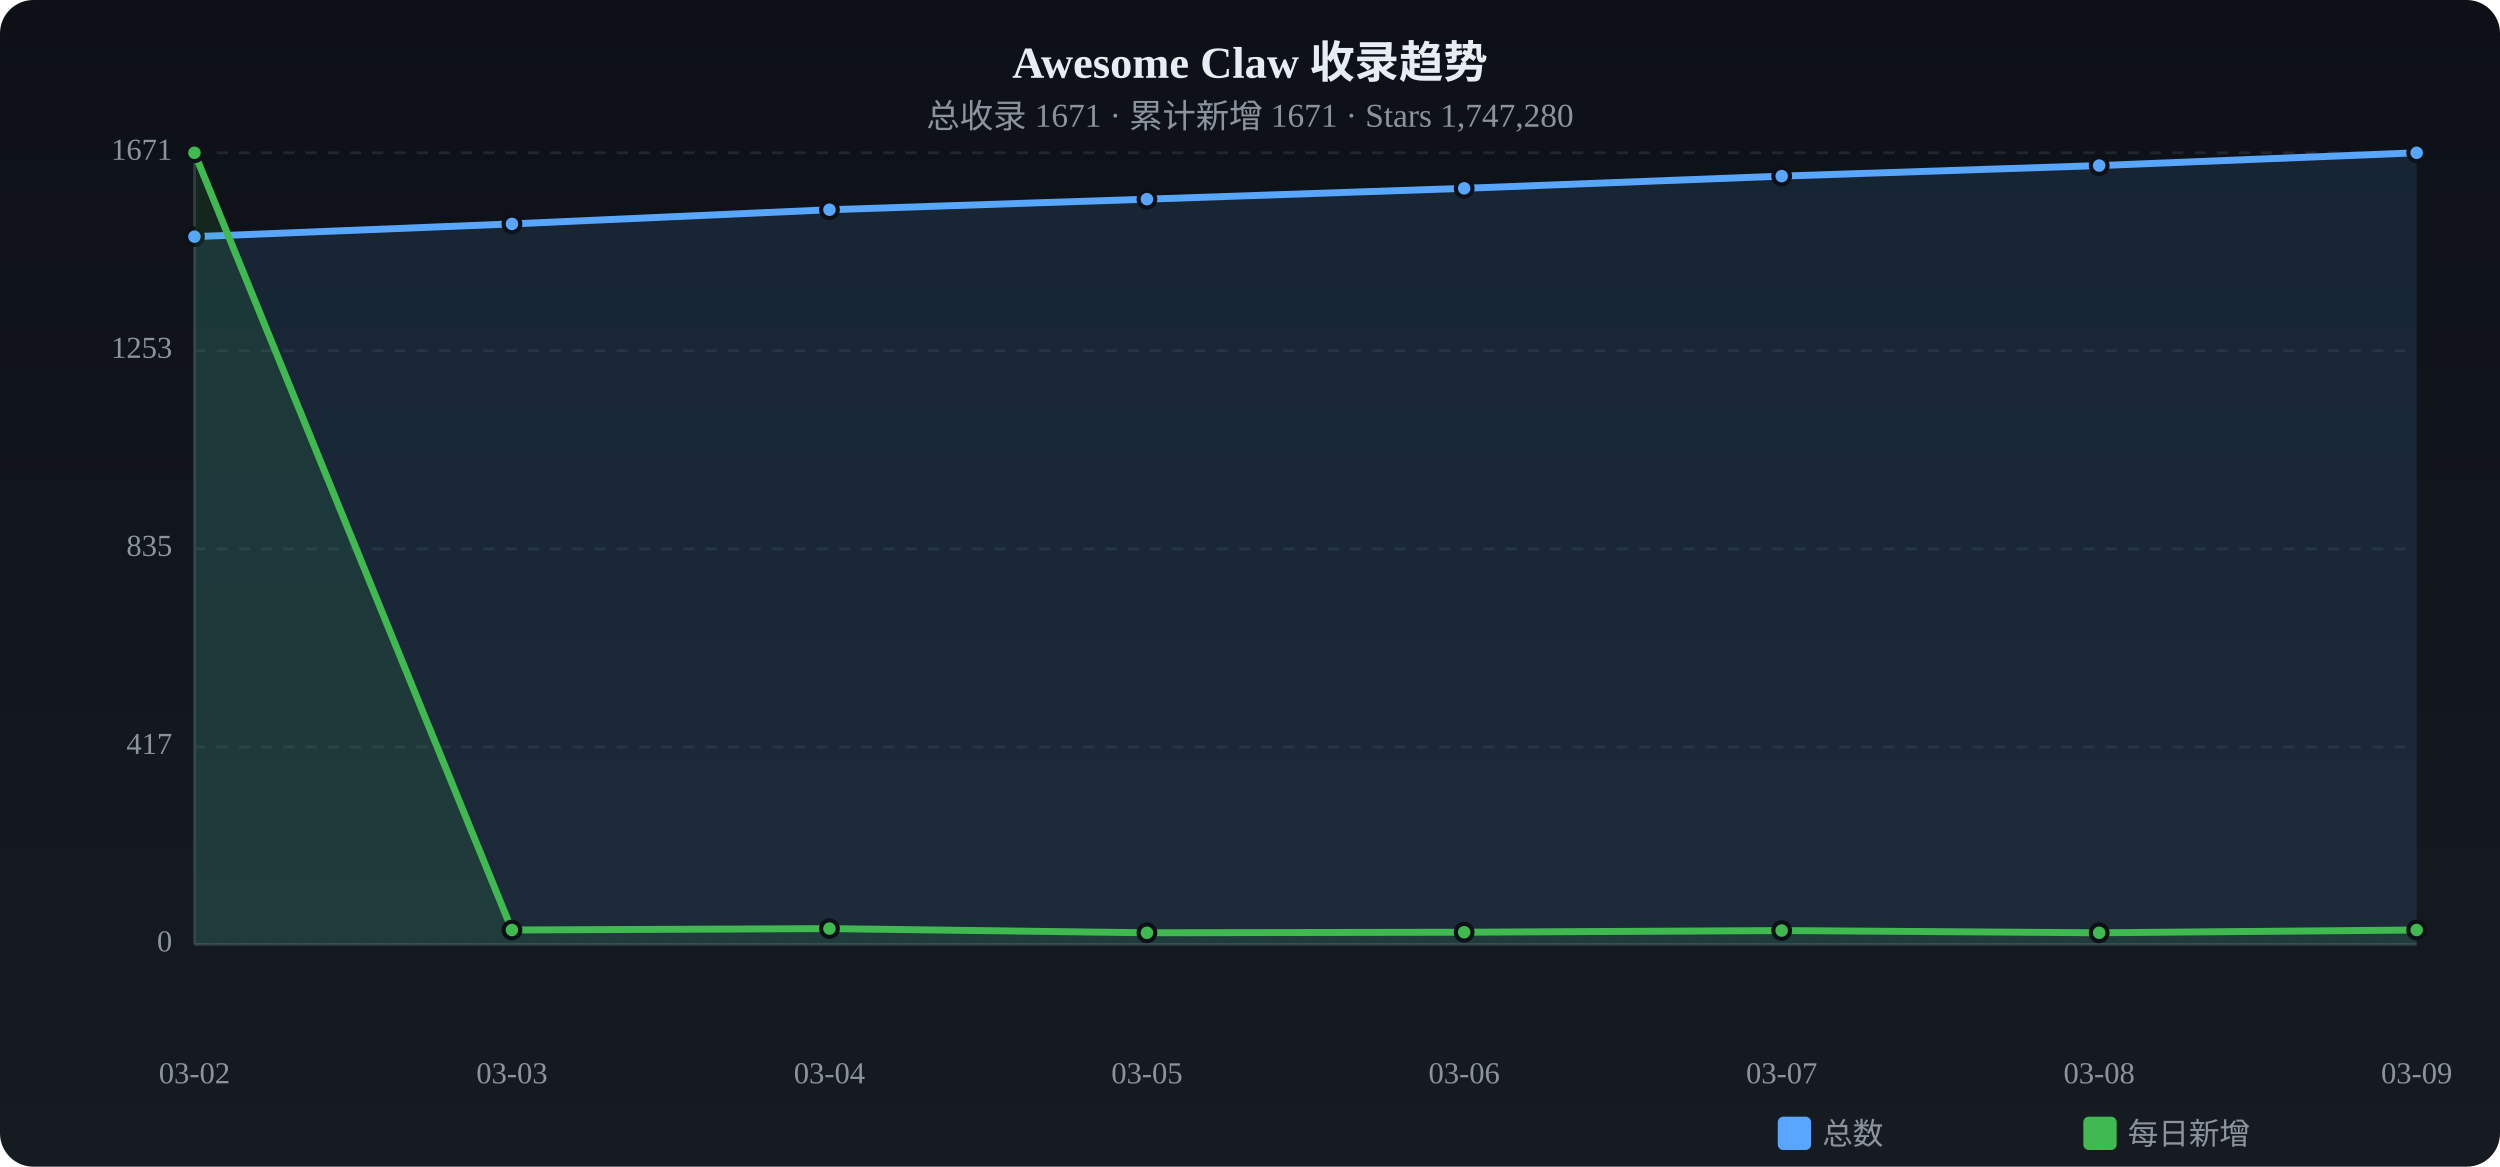
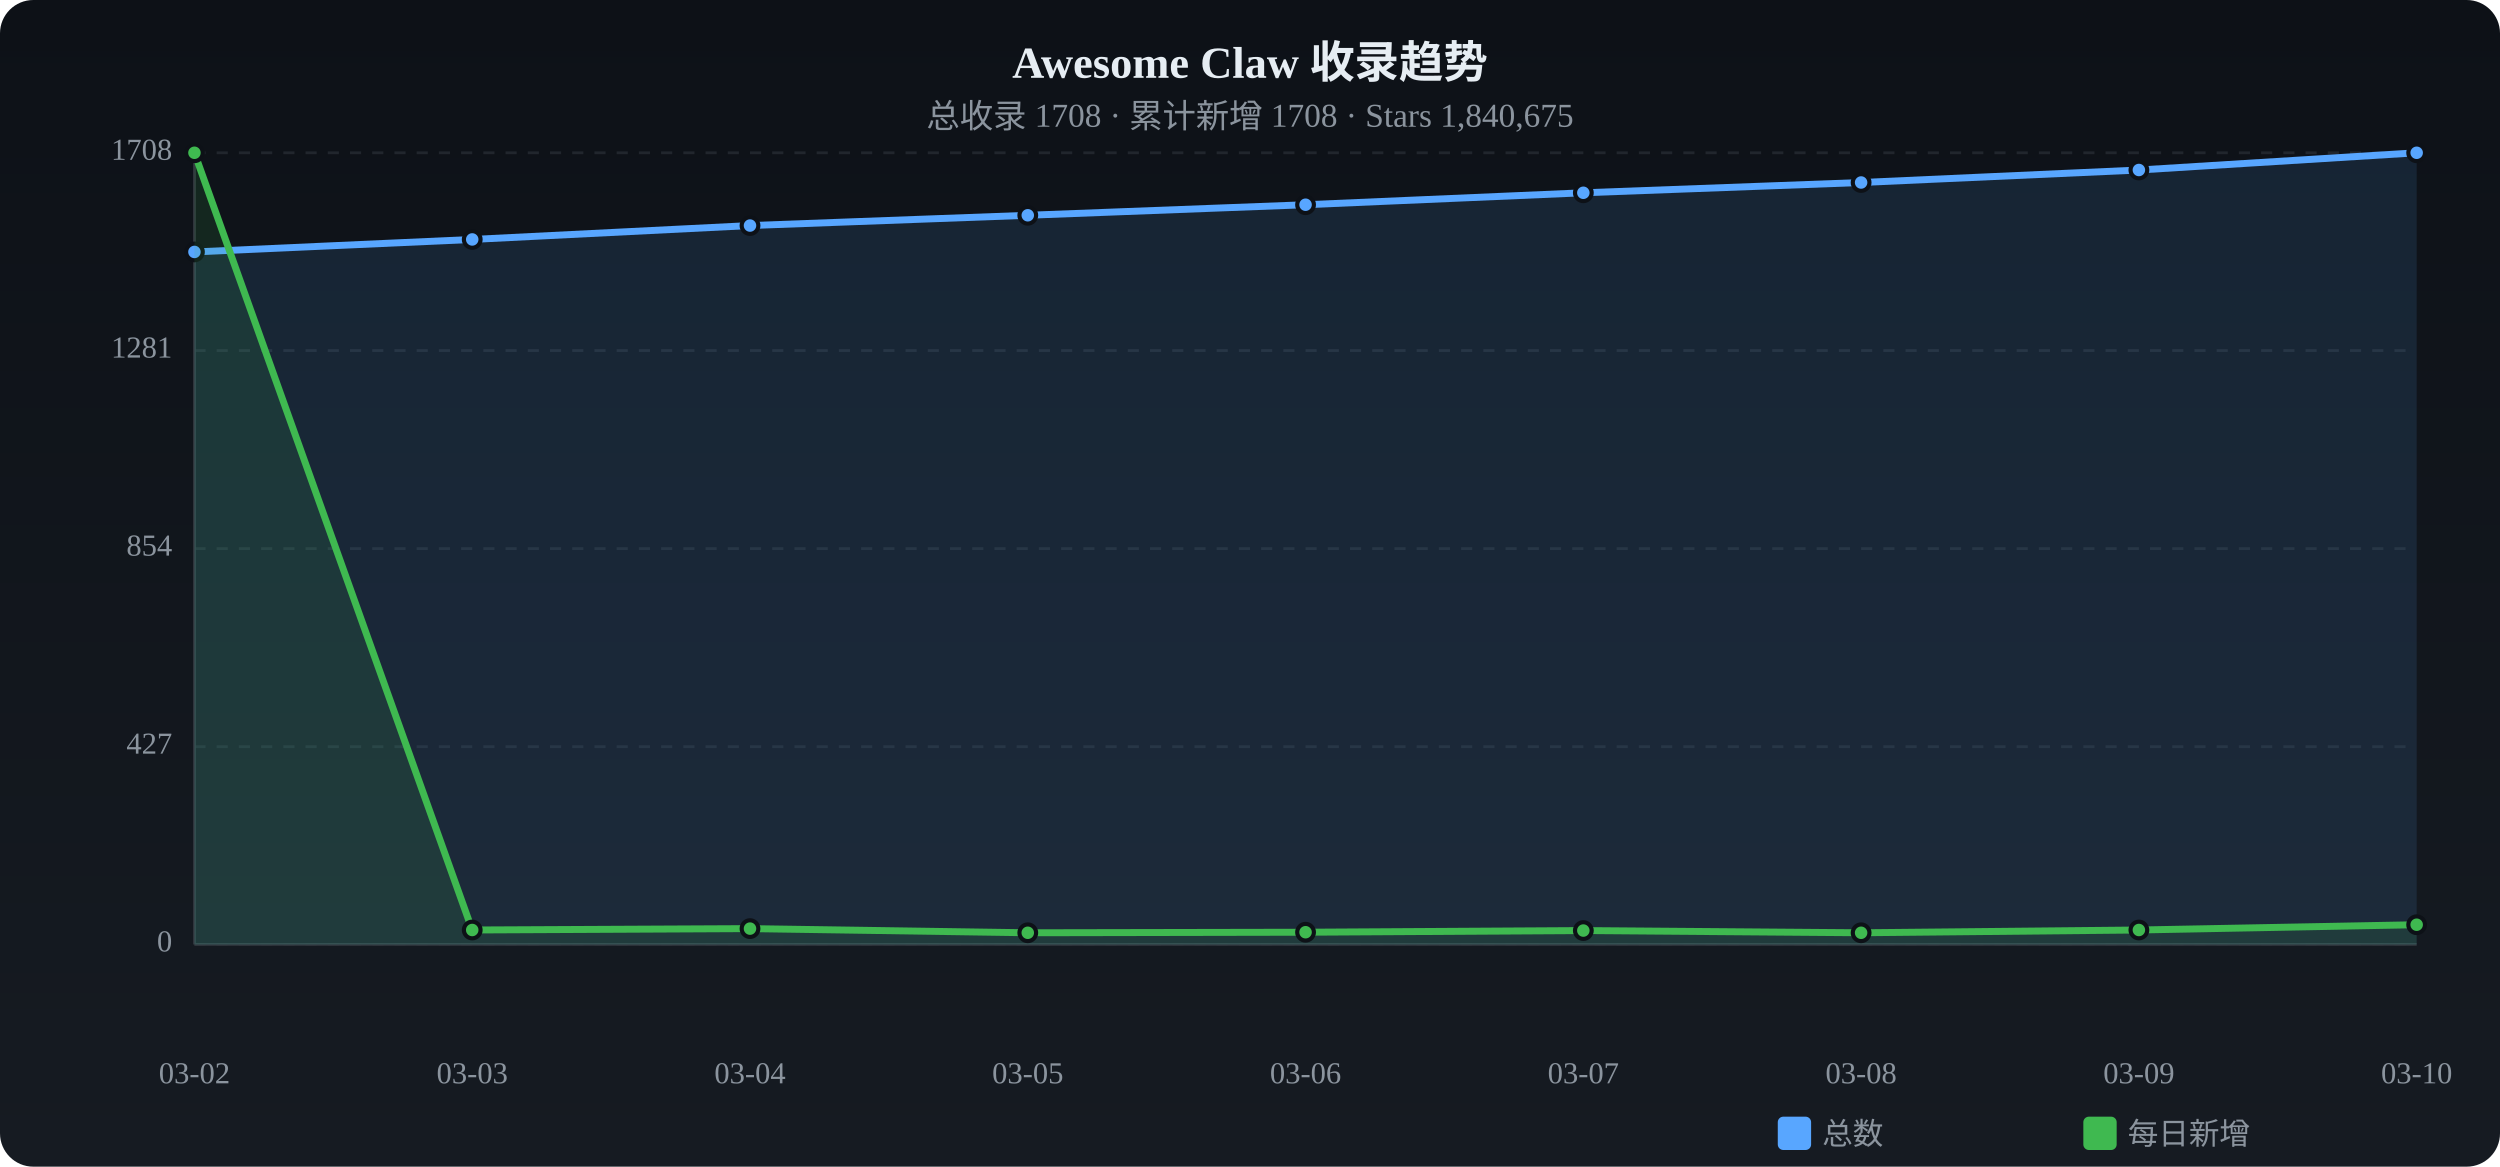
<svg xmlns="http://www.w3.org/2000/svg" viewBox="0 0 900 420" width="900" height="420">
  <defs>
    <linearGradient id="tbg" x1="0%" y1="0%" x2="0%" y2="100%">
      <stop offset="0%" stop-color="#0d1117" />
      <stop offset="100%" stop-color="#161b22" />
    </linearGradient>
  </defs>
  <rect width="900" height="420" rx="12" fill="url(#tbg)" />
  <text x="450.0" y="28" text-anchor="middle" fill="#e6edf3" font-size="16" font-weight="bold">Awesome Claw 收录趋势</text>
-   <text x="450.0" y="46" text-anchor="middle" fill="#8b949e" font-size="12">总收录 1671 · 累计新增 1671 · Stars 1,747,280</text>
+   <text x="450.0" y="46" text-anchor="middle" fill="#8b949e" font-size="12">总收录 1708 · 累计新增 1708 · Stars 1,840,675</text>
  <text x="62" y="340.0" text-anchor="end" fill="#8b949e" font-size="11" dominant-baseline="middle">0</text>
  <line x1="70" y1="340.0" x2="870" y2="340.0" stroke="#21262d" stroke-dasharray="4 4" />
-   <text x="62" y="268.9" text-anchor="end" fill="#8b949e" font-size="11" dominant-baseline="middle">417</text>
-   <line x1="70" y1="268.9" x2="870" y2="268.9" stroke="#21262d" stroke-dasharray="4 4" />
-   <text x="62" y="197.6" text-anchor="end" fill="#8b949e" font-size="11" dominant-baseline="middle">835</text>
-   <line x1="70" y1="197.6" x2="870" y2="197.6" stroke="#21262d" stroke-dasharray="4 4" />
-   <text x="62" y="126.3" text-anchor="end" fill="#8b949e" font-size="11" dominant-baseline="middle">1253</text>
-   <line x1="70" y1="126.3" x2="870" y2="126.3" stroke="#21262d" stroke-dasharray="4 4" />
-   <text x="62" y="55.0" text-anchor="end" fill="#8b949e" font-size="11" dominant-baseline="middle">1671</text>
+   <text x="62" y="268.8" text-anchor="end" fill="#8b949e" font-size="11" dominant-baseline="middle">427</text>
+   <line x1="70" y1="268.8" x2="870" y2="268.8" stroke="#21262d" stroke-dasharray="4 4" />
+   <text x="62" y="197.5" text-anchor="end" fill="#8b949e" font-size="11" dominant-baseline="middle">854</text>
+   <line x1="70" y1="197.5" x2="870" y2="197.5" stroke="#21262d" stroke-dasharray="4 4" />
+   <text x="62" y="126.2" text-anchor="end" fill="#8b949e" font-size="11" dominant-baseline="middle">1281</text>
+   <line x1="70" y1="126.2" x2="870" y2="126.2" stroke="#21262d" stroke-dasharray="4 4" />
+   <text x="62" y="55.0" text-anchor="end" fill="#8b949e" font-size="11" dominant-baseline="middle">1708</text>
  <line x1="70" y1="55.0" x2="870" y2="55.0" stroke="#21262d" stroke-dasharray="4 4" />
  <line x1="70" y1="55" x2="70" y2="340" stroke="#30363d" />
  <line x1="70" y1="340" x2="870" y2="340" stroke="#30363d" />
-   <path d="M70.0,85.2 L184.3,80.6 L298.6,75.5 L412.9,71.7 L527.1,67.8 L641.4,63.4 L755.7,59.6 L870.0,55.0 L870.0,340 L70.0,340 Z" fill="#58a6ff" opacity="0.12" />
-   <polyline points="70.0,85.2 184.3,80.6 298.6,75.5 412.9,71.7 527.1,67.8 641.4,63.4 755.7,59.6 870.0,55.0" fill="none" stroke="#58a6ff" stroke-width="2.5" stroke-linecap="round" stroke-linejoin="round" />
-   <circle cx="70.0" cy="85.2" r="3" fill="#58a6ff" stroke="#0d1117" stroke-width="1.5" />
-   <circle cx="184.3" cy="80.6" r="3" fill="#58a6ff" stroke="#0d1117" stroke-width="1.5" />
-   <circle cx="298.6" cy="75.5" r="3" fill="#58a6ff" stroke="#0d1117" stroke-width="1.5" />
-   <circle cx="412.9" cy="71.7" r="3" fill="#58a6ff" stroke="#0d1117" stroke-width="1.5" />
-   <circle cx="527.1" cy="67.8" r="3" fill="#58a6ff" stroke="#0d1117" stroke-width="1.5" />
-   <circle cx="641.4" cy="63.4" r="3" fill="#58a6ff" stroke="#0d1117" stroke-width="1.5" />
-   <circle cx="755.7" cy="59.6" r="3" fill="#58a6ff" stroke="#0d1117" stroke-width="1.5" />
+   <path d="M70.0,90.7 L170.0,86.2 L270.0,81.2 L370.0,77.5 L470.0,73.7 L570.0,69.4 L670.0,65.7 L770.0,61.2 L870.0,55.0 L870.0,340 L70.0,340 Z" fill="#58a6ff" opacity="0.12" />
+   <polyline points="70.0,90.7 170.0,86.2 270.0,81.2 370.0,77.5 470.0,73.7 570.0,69.4 670.0,65.7 770.0,61.2 870.0,55.0" fill="none" stroke="#58a6ff" stroke-width="2.5" stroke-linecap="round" stroke-linejoin="round" />
+   <circle cx="70.0" cy="90.7" r="3" fill="#58a6ff" stroke="#0d1117" stroke-width="1.5" />
+   <circle cx="170.0" cy="86.2" r="3" fill="#58a6ff" stroke="#0d1117" stroke-width="1.5" />
+   <circle cx="270.0" cy="81.2" r="3" fill="#58a6ff" stroke="#0d1117" stroke-width="1.5" />
+   <circle cx="370.0" cy="77.5" r="3" fill="#58a6ff" stroke="#0d1117" stroke-width="1.5" />
+   <circle cx="470.0" cy="73.7" r="3" fill="#58a6ff" stroke="#0d1117" stroke-width="1.5" />
+   <circle cx="570.0" cy="69.4" r="3" fill="#58a6ff" stroke="#0d1117" stroke-width="1.5" />
+   <circle cx="670.0" cy="65.7" r="3" fill="#58a6ff" stroke="#0d1117" stroke-width="1.5" />
+   <circle cx="770.0" cy="61.2" r="3" fill="#58a6ff" stroke="#0d1117" stroke-width="1.5" />
  <circle cx="870.0" cy="55.0" r="3" fill="#58a6ff" stroke="#0d1117" stroke-width="1.5" />
-   <path d="M70.0,55.0 L184.3,334.8 L298.6,334.3 L412.9,335.8 L527.1,335.6 L641.4,335.0 L755.7,335.8 L870.0,334.8 L870.0,340 L70.0,340 Z" fill="#3fb950" opacity="0.12" />
-   <polyline points="70.0,55.0 184.3,334.8 298.6,334.3 412.9,335.8 527.1,335.6 641.4,335.0 755.7,335.8 870.0,334.8" fill="none" stroke="#3fb950" stroke-width="2.5" stroke-linecap="round" stroke-linejoin="round" />
+   <path d="M70.0,55.0 L170.0,334.8 L270.0,334.3 L370.0,335.8 L470.0,335.6 L570.0,335.0 L670.0,335.8 L770.0,334.8 L870.0,332.9 L870.0,340 L70.0,340 Z" fill="#3fb950" opacity="0.12" />
+   <polyline points="70.0,55.0 170.0,334.8 270.0,334.3 370.0,335.8 470.0,335.6 570.0,335.0 670.0,335.8 770.0,334.8 870.0,332.9" fill="none" stroke="#3fb950" stroke-width="2.5" stroke-linecap="round" stroke-linejoin="round" />
  <circle cx="70.0" cy="55.0" r="3" fill="#3fb950" stroke="#0d1117" stroke-width="1.5" />
-   <circle cx="184.3" cy="334.8" r="3" fill="#3fb950" stroke="#0d1117" stroke-width="1.5" />
-   <circle cx="298.6" cy="334.3" r="3" fill="#3fb950" stroke="#0d1117" stroke-width="1.5" />
-   <circle cx="412.9" cy="335.8" r="3" fill="#3fb950" stroke="#0d1117" stroke-width="1.5" />
-   <circle cx="527.1" cy="335.6" r="3" fill="#3fb950" stroke="#0d1117" stroke-width="1.5" />
-   <circle cx="641.4" cy="335.0" r="3" fill="#3fb950" stroke="#0d1117" stroke-width="1.5" />
-   <circle cx="755.7" cy="335.8" r="3" fill="#3fb950" stroke="#0d1117" stroke-width="1.5" />
-   <circle cx="870.0" cy="334.8" r="3" fill="#3fb950" stroke="#0d1117" stroke-width="1.5" />
+   <circle cx="170.0" cy="334.8" r="3" fill="#3fb950" stroke="#0d1117" stroke-width="1.5" />
+   <circle cx="270.0" cy="334.3" r="3" fill="#3fb950" stroke="#0d1117" stroke-width="1.5" />
+   <circle cx="370.0" cy="335.8" r="3" fill="#3fb950" stroke="#0d1117" stroke-width="1.5" />
+   <circle cx="470.0" cy="335.6" r="3" fill="#3fb950" stroke="#0d1117" stroke-width="1.5" />
+   <circle cx="570.0" cy="335.0" r="3" fill="#3fb950" stroke="#0d1117" stroke-width="1.5" />
+   <circle cx="670.0" cy="335.8" r="3" fill="#3fb950" stroke="#0d1117" stroke-width="1.5" />
+   <circle cx="770.0" cy="334.8" r="3" fill="#3fb950" stroke="#0d1117" stroke-width="1.5" />
+   <circle cx="870.0" cy="332.9" r="3" fill="#3fb950" stroke="#0d1117" stroke-width="1.5" />
  <text x="70.0" y="390" text-anchor="middle" fill="#8b949e" font-size="11">03-02</text>
-   <text x="184.3" y="390" text-anchor="middle" fill="#8b949e" font-size="11">03-03</text>
-   <text x="298.6" y="390" text-anchor="middle" fill="#8b949e" font-size="11">03-04</text>
-   <text x="412.9" y="390" text-anchor="middle" fill="#8b949e" font-size="11">03-05</text>
-   <text x="527.1" y="390" text-anchor="middle" fill="#8b949e" font-size="11">03-06</text>
-   <text x="641.4" y="390" text-anchor="middle" fill="#8b949e" font-size="11">03-07</text>
-   <text x="755.7" y="390" text-anchor="middle" fill="#8b949e" font-size="11">03-08</text>
-   <text x="870.0" y="390" text-anchor="middle" fill="#8b949e" font-size="11">03-09</text>
+   <text x="170.0" y="390" text-anchor="middle" fill="#8b949e" font-size="11">03-03</text>
+   <text x="270.0" y="390" text-anchor="middle" fill="#8b949e" font-size="11">03-04</text>
+   <text x="370.0" y="390" text-anchor="middle" fill="#8b949e" font-size="11">03-05</text>
+   <text x="470.0" y="390" text-anchor="middle" fill="#8b949e" font-size="11">03-06</text>
+   <text x="570.0" y="390" text-anchor="middle" fill="#8b949e" font-size="11">03-07</text>
+   <text x="670.0" y="390" text-anchor="middle" fill="#8b949e" font-size="11">03-08</text>
+   <text x="770.0" y="390" text-anchor="middle" fill="#8b949e" font-size="11">03-09</text>
+   <text x="870.0" y="390" text-anchor="middle" fill="#8b949e" font-size="11">03-10</text>
  <rect x="640" y="402" width="12" height="12" rx="2" fill="#58a6ff" />
  <text x="656" y="412" fill="#8b949e" font-size="11">总数</text>
  <rect x="750" y="402" width="12" height="12" rx="2" fill="#3fb950" />
  <text x="766" y="412" fill="#8b949e" font-size="11">每日新增</text>
</svg>
